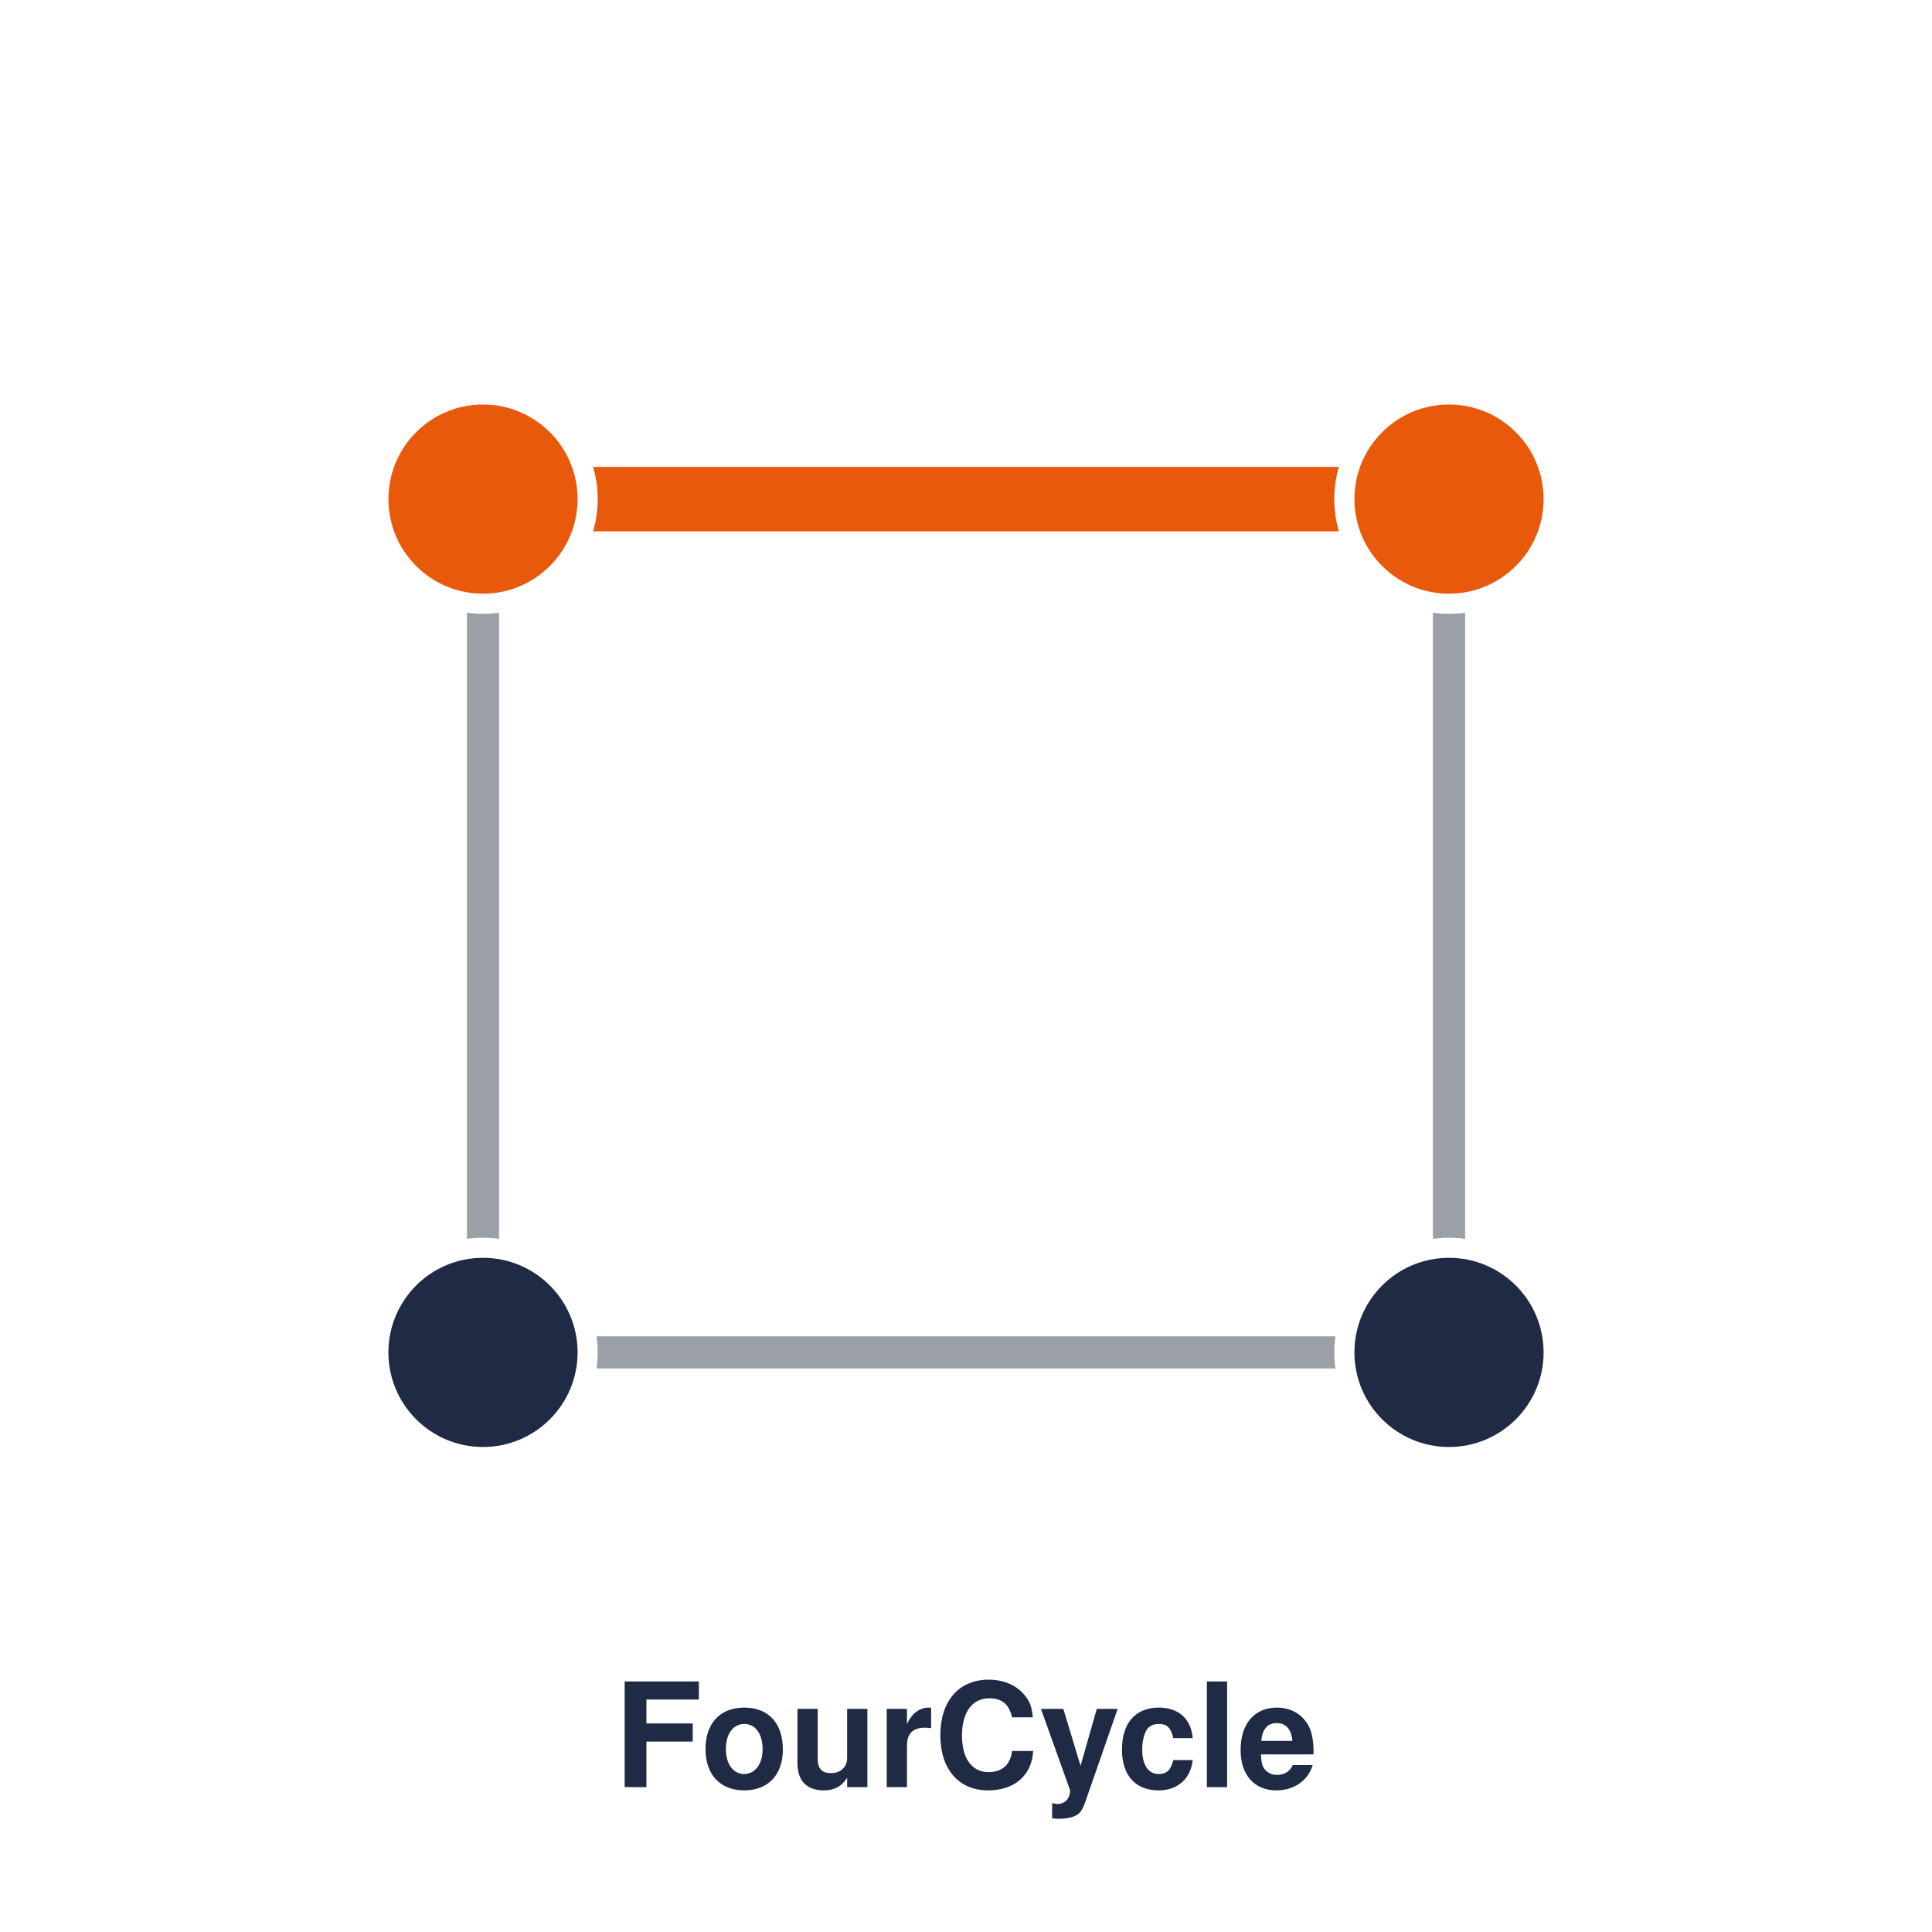
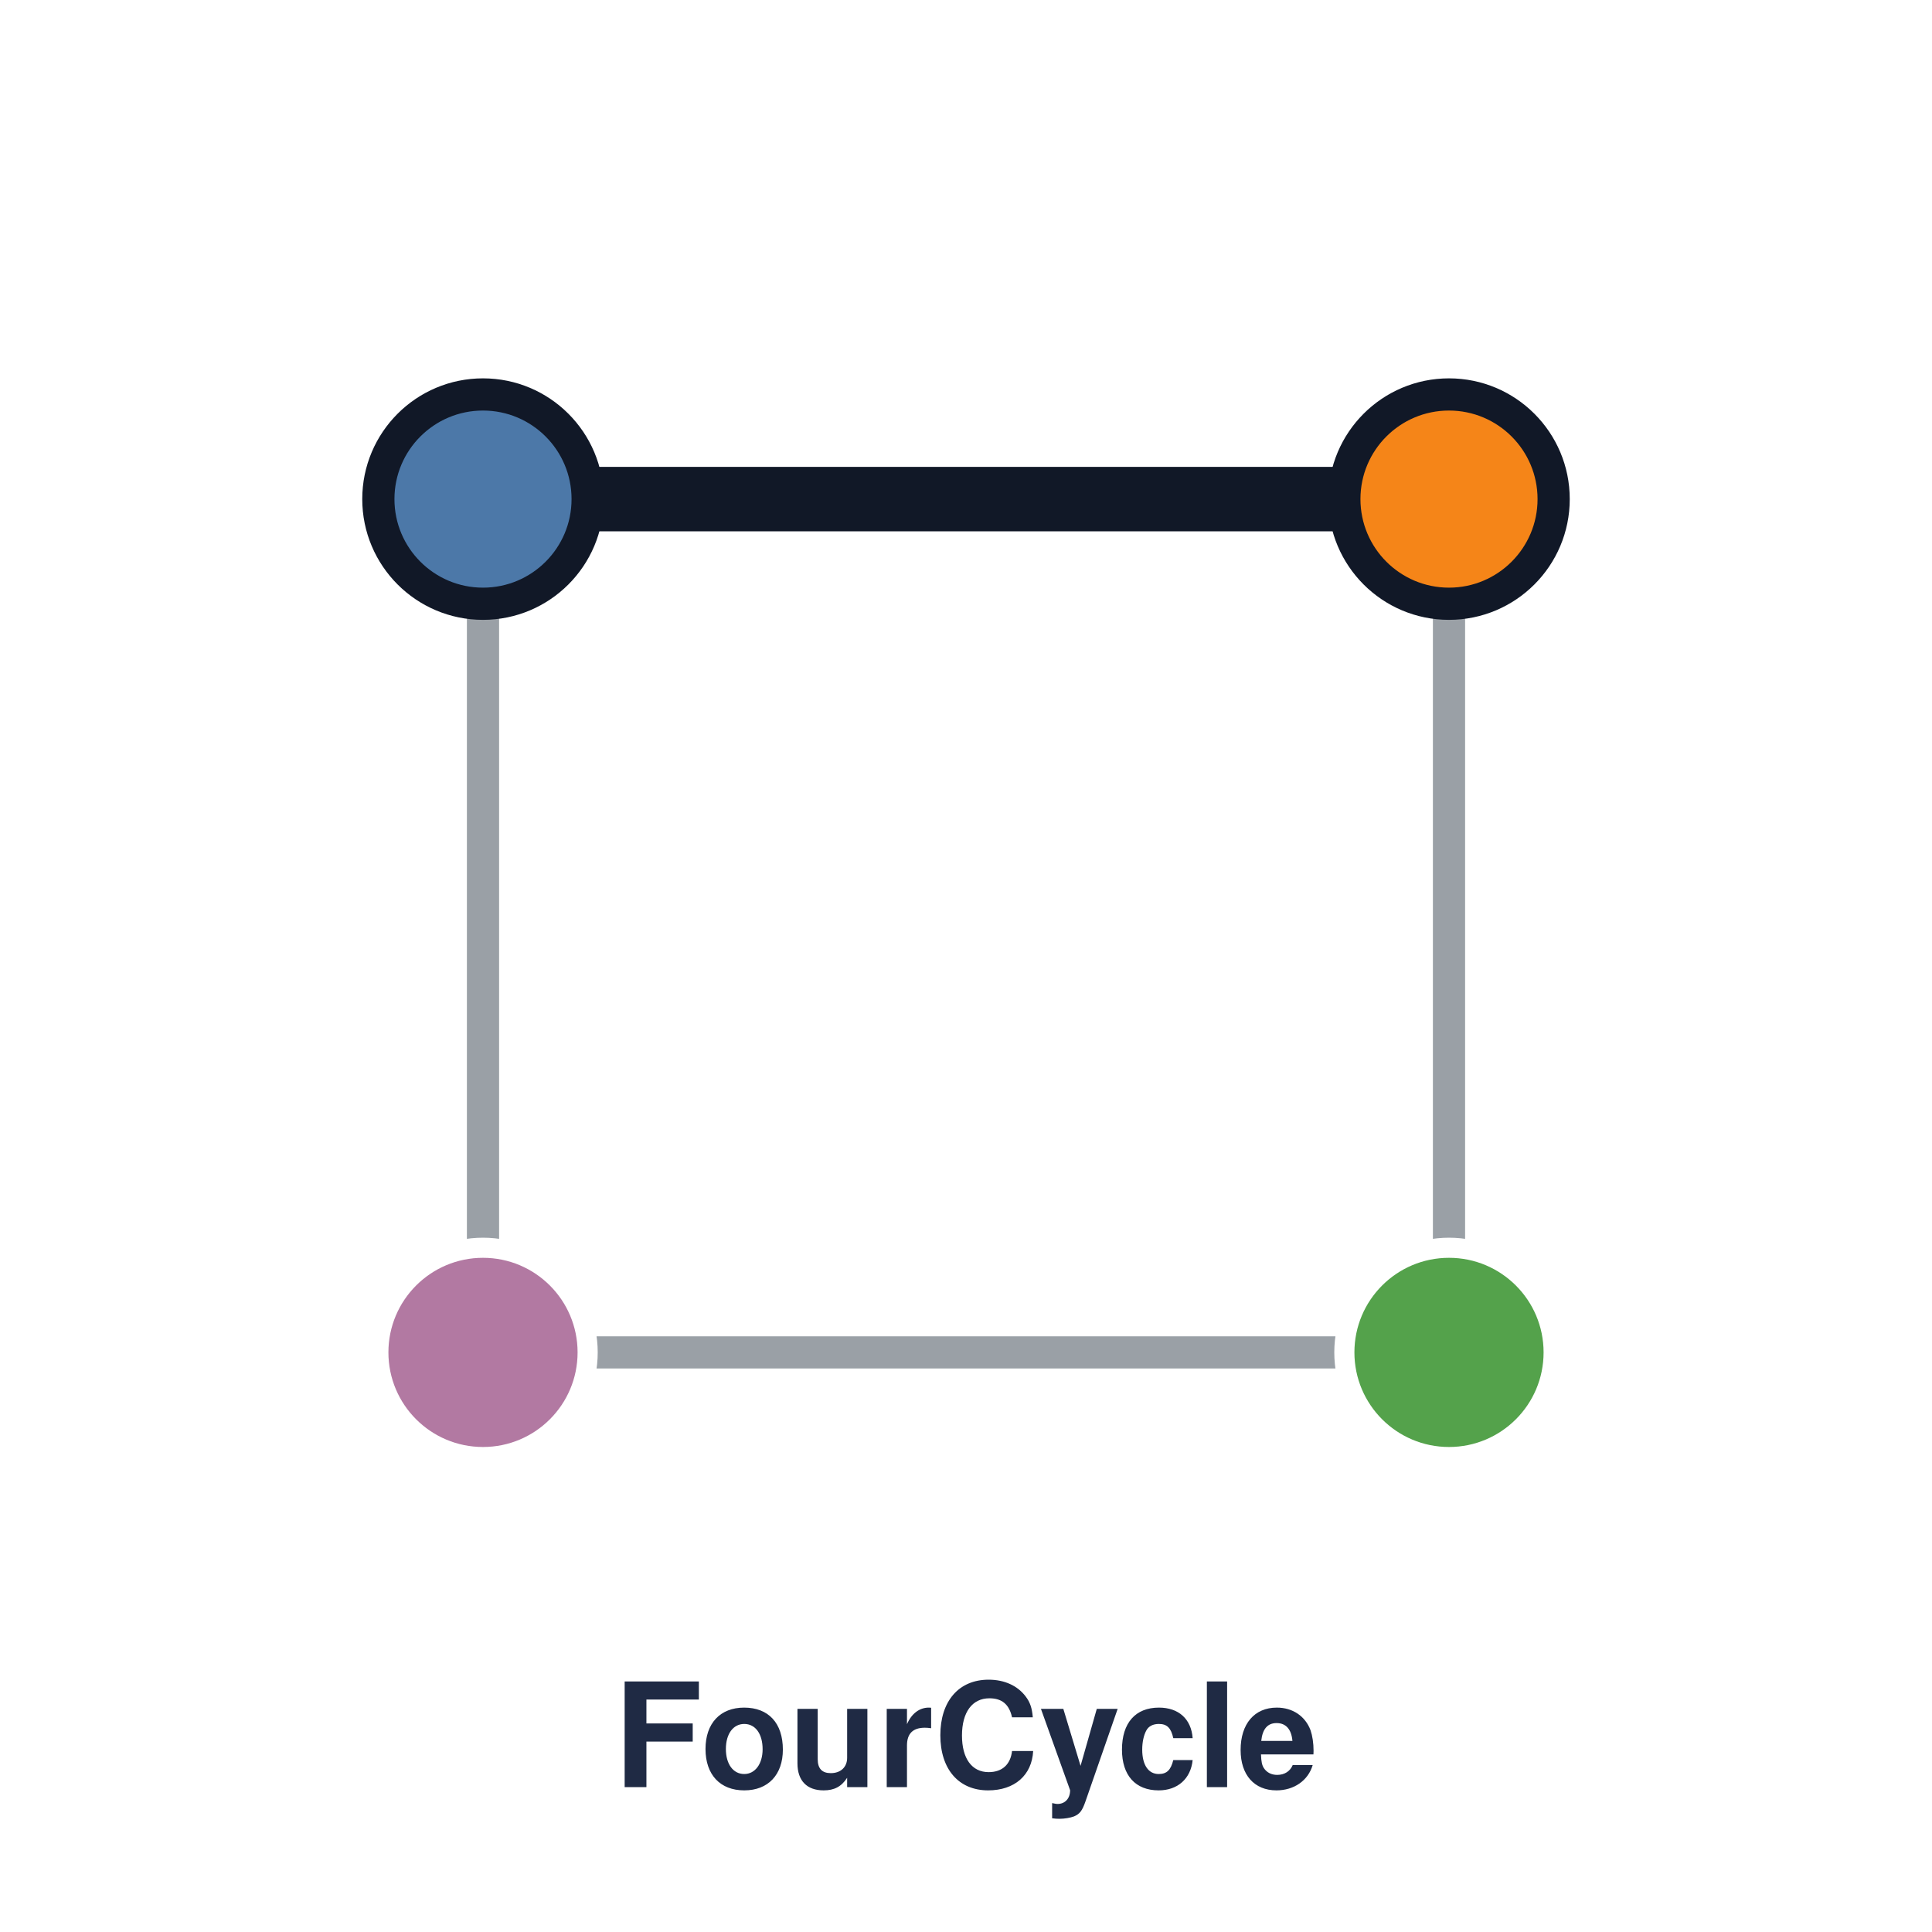
<svg xmlns="http://www.w3.org/2000/svg" viewBox="0 0 240 240" width="240" height="240" role="img" aria-label="FourCycle (orbit 5)">
  <rect width="240" height="240" fill="#ffffff" />
  <line x1="180.0" y1="62.0" x2="180.0" y2="168.0" stroke="#9aa0a6" stroke-width="4" stroke-linecap="round" />
  <line x1="180.0" y1="168.0" x2="60.0" y2="168.0" stroke="#9aa0a6" stroke-width="4" stroke-linecap="round" />
  <line x1="60.0" y1="168.0" x2="60.0" y2="62.0" stroke="#9aa0a6" stroke-width="4" stroke-linecap="round" />
-   <line x1="60.0" y1="62.0" x2="180.0" y2="62.0" stroke="#e8590c" stroke-width="8" stroke-linecap="round" />
-   <circle cx="60.0" cy="62.0" r="13" fill="#e8590c" stroke="#ffffff" stroke-width="2.5" />
-   <circle cx="180.0" cy="62.0" r="13" fill="#e8590c" stroke="#ffffff" stroke-width="2.5" />
-   <circle cx="180.0" cy="168.0" r="13" fill="#1f2a44" stroke="#ffffff" stroke-width="2.5" />
-   <circle cx="60.0" cy="168.0" r="13" fill="#1f2a44" stroke="#ffffff" stroke-width="2.5" />
+   <line x1="60.0" y1="62.0" x2="180.0" y2="62.0" stroke="#111827" stroke-width="8" stroke-linecap="round" />
+   <circle cx="60.0" cy="62.0" r="13" fill="#4c78a8" stroke="#111827" stroke-width="4" />
+   <circle cx="180.0" cy="62.0" r="13" fill="#f58518" stroke="#111827" stroke-width="4" />
+   <circle cx="180.0" cy="168.0" r="13" fill="#54a24b" stroke="#ffffff" stroke-width="2.5" />
+   <circle cx="60.0" cy="168.0" r="13" fill="#b279a2" stroke="#ffffff" stroke-width="2.5" />
  <text x="120.0" y="222" text-anchor="middle" font-family="Segoe UI, Helvetica, Arial, sans-serif" font-size="18" font-weight="600" fill="#1f2a44">FourCycle</text>
</svg>
